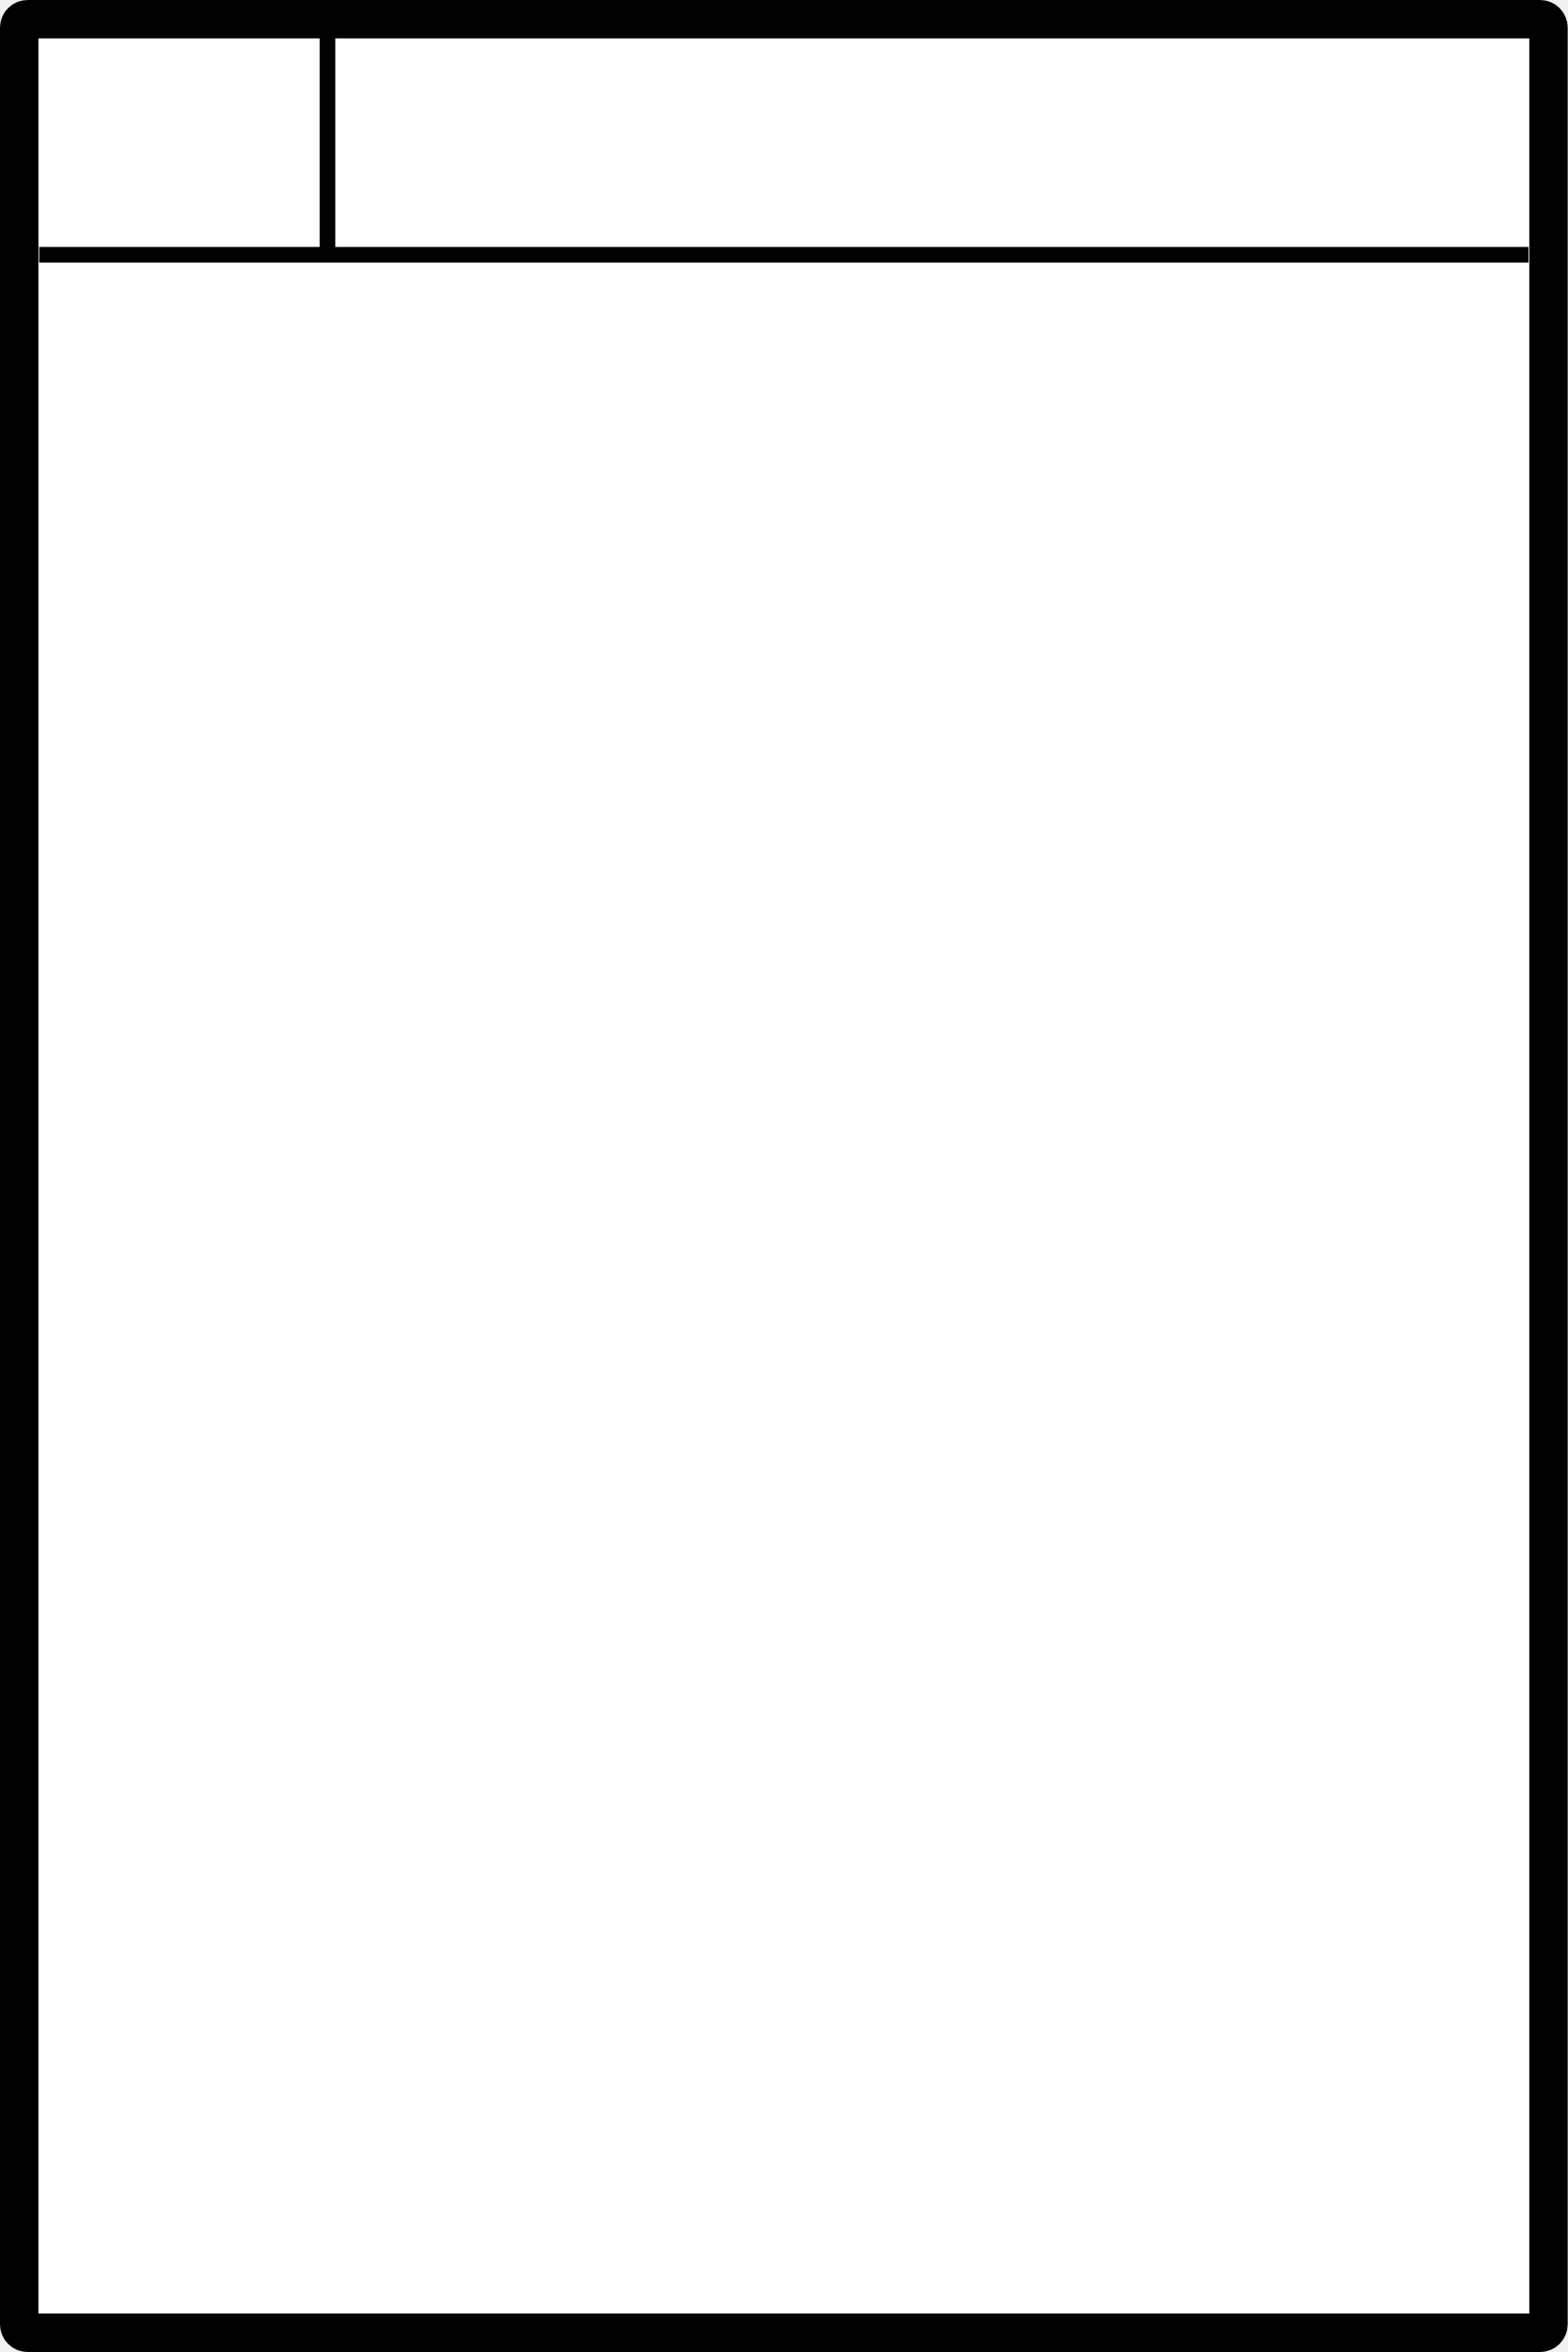
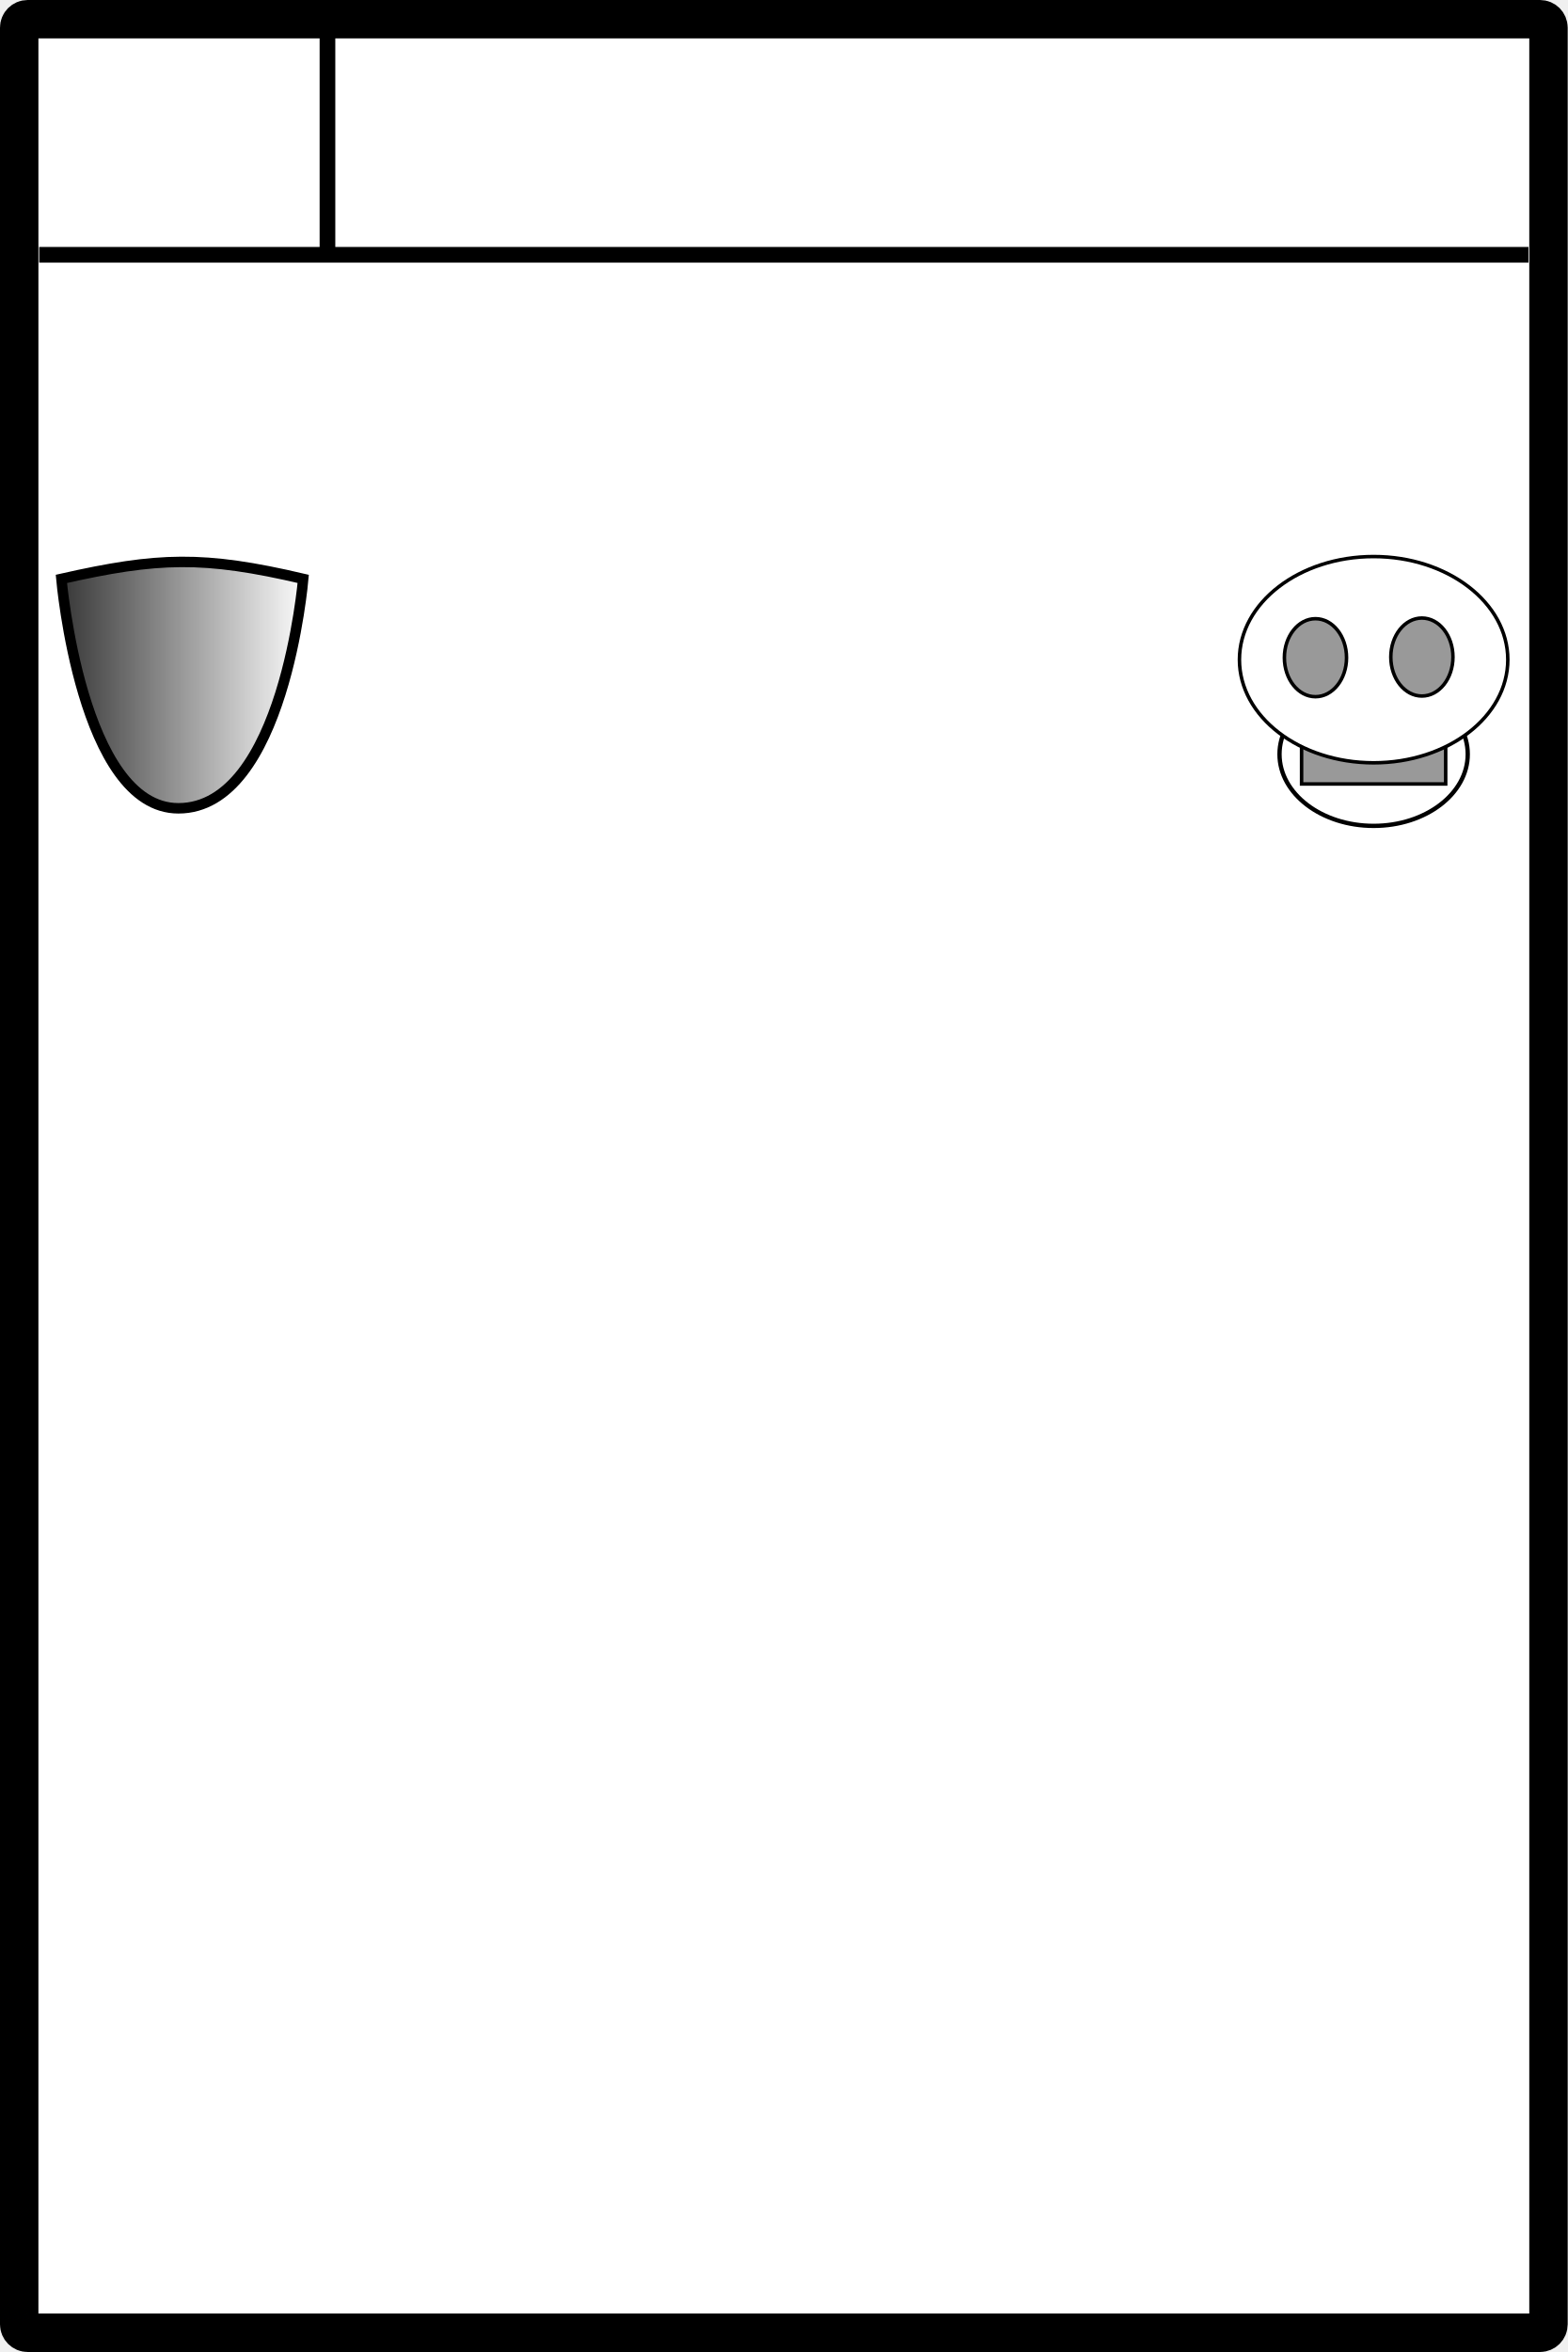
- <svg xmlns="http://www.w3.org/2000/svg" xmlns:ns1="http://www.openswatchbook.org/uri/2009/osb" width="100" height="150" viewBox="0 0 100 150" id="svg2" version="1.1">
+ <svg xmlns="http://www.w3.org/2000/svg" xmlns:ns1="http://www.openswatchbook.org/uri/2009/osb" xmlns:xlink="http://www.w3.org/1999/xlink" width="100" height="150" viewBox="0 0 100 150" id="svg2" version="1.1">
  <defs id="defs4">
    <linearGradient id="linearGradient4526" ns1:paint="solid">
      <stop style="stop-color:#000000;stop-opacity:1;" offset="0" id="stop4524" />
+     </linearGradient>
+     <linearGradient gradientTransform="matrix(0.8417195,0,0,0.8417195,0.4313004,707.0061)" xlink:href="#linearGradient1058" id="linearGradient1060" x1="3.713" y1="284.003" x2="22.891" y2="284.003" gradientUnits="userSpaceOnUse" />
+     <linearGradient id="linearGradient1058">
+       <stop style="stop-color:#333333;stop-opacity:1;" offset="0" id="stop1054" />
+       <stop style="stop-color:#333333;stop-opacity:0;" offset="1" id="stop1056" />
    </linearGradient>
  </defs>
  <g id="layer1" transform="translate(0,-902.3622)">
    <rect style="fill:#ffffff;fill-rule:evenodd;stroke:#000000;stroke-width:2.45;stroke-linecap:butt;stroke-linejoin:round;stroke-miterlimit:4;stroke-dasharray:none;stroke-opacity:1" id="rect3344" width="97.55" height="147.55" x="1.225" y="903.587" ry="0.538" />
    <path style="fill:none;stroke:#000000;stroke-width:1px;stroke-linecap:butt;stroke-linejoin:miter;stroke-opacity:1" d="m 2.5,918.612 h 95" id="path8" />
    <path style="fill:none;stroke:#000000;stroke-width:1px;stroke-linecap:butt;stroke-linejoin:miter;stroke-opacity:1" d="m 20.888,904.684 v 13.929" id="path10" />
+     <path style="opacity:1;fill:url(#linearGradient1060);fill-opacity:1;fill-rule:nonzero;stroke:#000000;stroke-width:0.668;stroke-linecap:butt;stroke-linejoin:miter;stroke-miterlimit:4;stroke-dasharray:none;stroke-opacity:1" d="m 3.915,939.281 c 6.171,-1.393 9.057,-1.493 15.427,0 0,0 -1.228,14.631 -7.962,14.631 -6.191,0 -7.465,-14.631 -7.465,-14.631 z" id="path822-6" />
+     <g transform="matrix(0.8437827,0,0,0.8437827,76.19478,707.07)" id="g31">
+       <ellipse ry="5.416" rx="7.115" cy="288.455" cx="13.542" id="path855" style="fill:#ffffff;fill-opacity:1;fill-rule:evenodd;stroke:#000000;stroke-width:0.326;stroke-miterlimit:4;stroke-dasharray:none;stroke-opacity:1" />
+       <rect y="284.907" x="8.095" height="5.797" width="10.894" id="rect821" style="fill:#999999;fill-opacity:1;fill-rule:evenodd;stroke:#000000;stroke-width:0.265;stroke-miterlimit:4;stroke-dasharray:none;stroke-opacity:1" />
+       <ellipse ry="7.795" rx="10.144" cy="281.309" cx="13.542" id="path815" style="fill:#ffffff;fill-opacity:1;fill-rule:evenodd;stroke:#000000;stroke-width:0.265;stroke-miterlimit:4;stroke-dasharray:none;stroke-opacity:1" />
+       <ellipse ry="2.948" rx="2.349" cy="281.159" cx="9.145" id="path817" style="fill:#999999;fill-opacity:1;fill-rule:evenodd;stroke:#000000;stroke-width:0.265;stroke-miterlimit:4;stroke-dasharray:none;stroke-opacity:1" />
+       <ellipse ry="2.948" rx="2.349" cy="281.109" cx="17.19" id="path817-6" style="fill:#999999;fill-opacity:1;fill-rule:evenodd;stroke:#000000;stroke-width:0.265;stroke-miterlimit:4;stroke-dasharray:none;stroke-opacity:1" />
+     </g>
  </g>
</svg>
